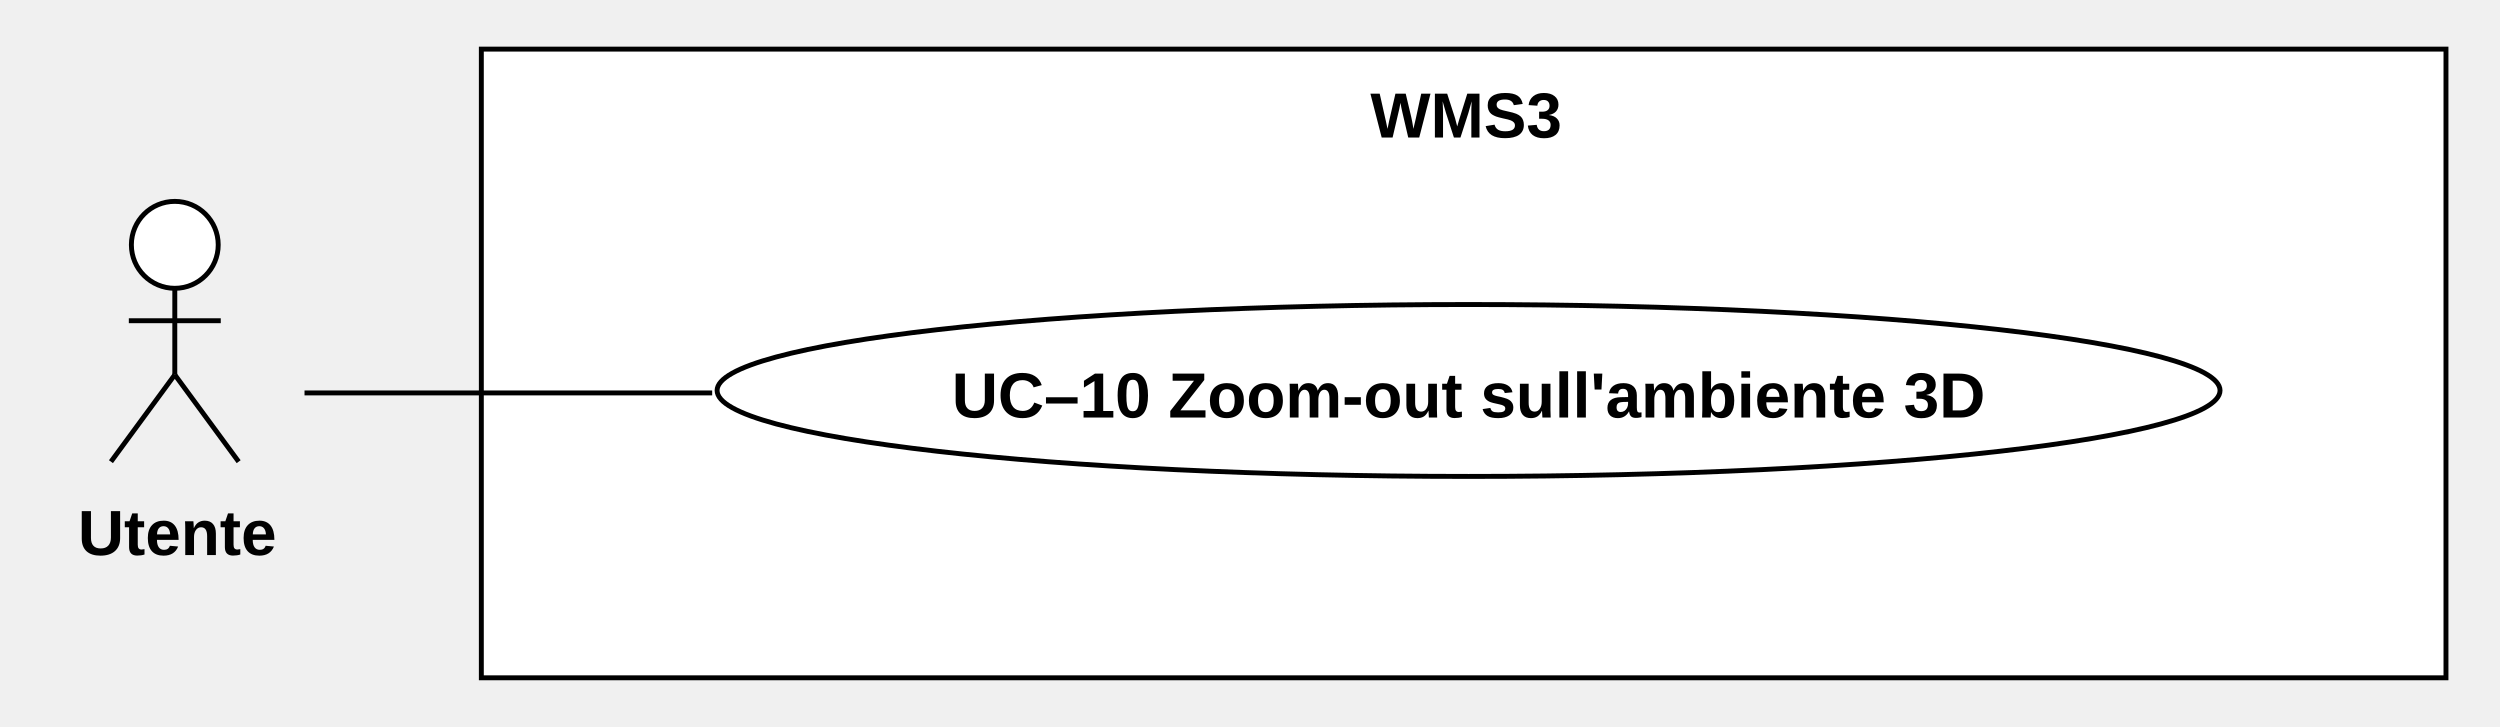
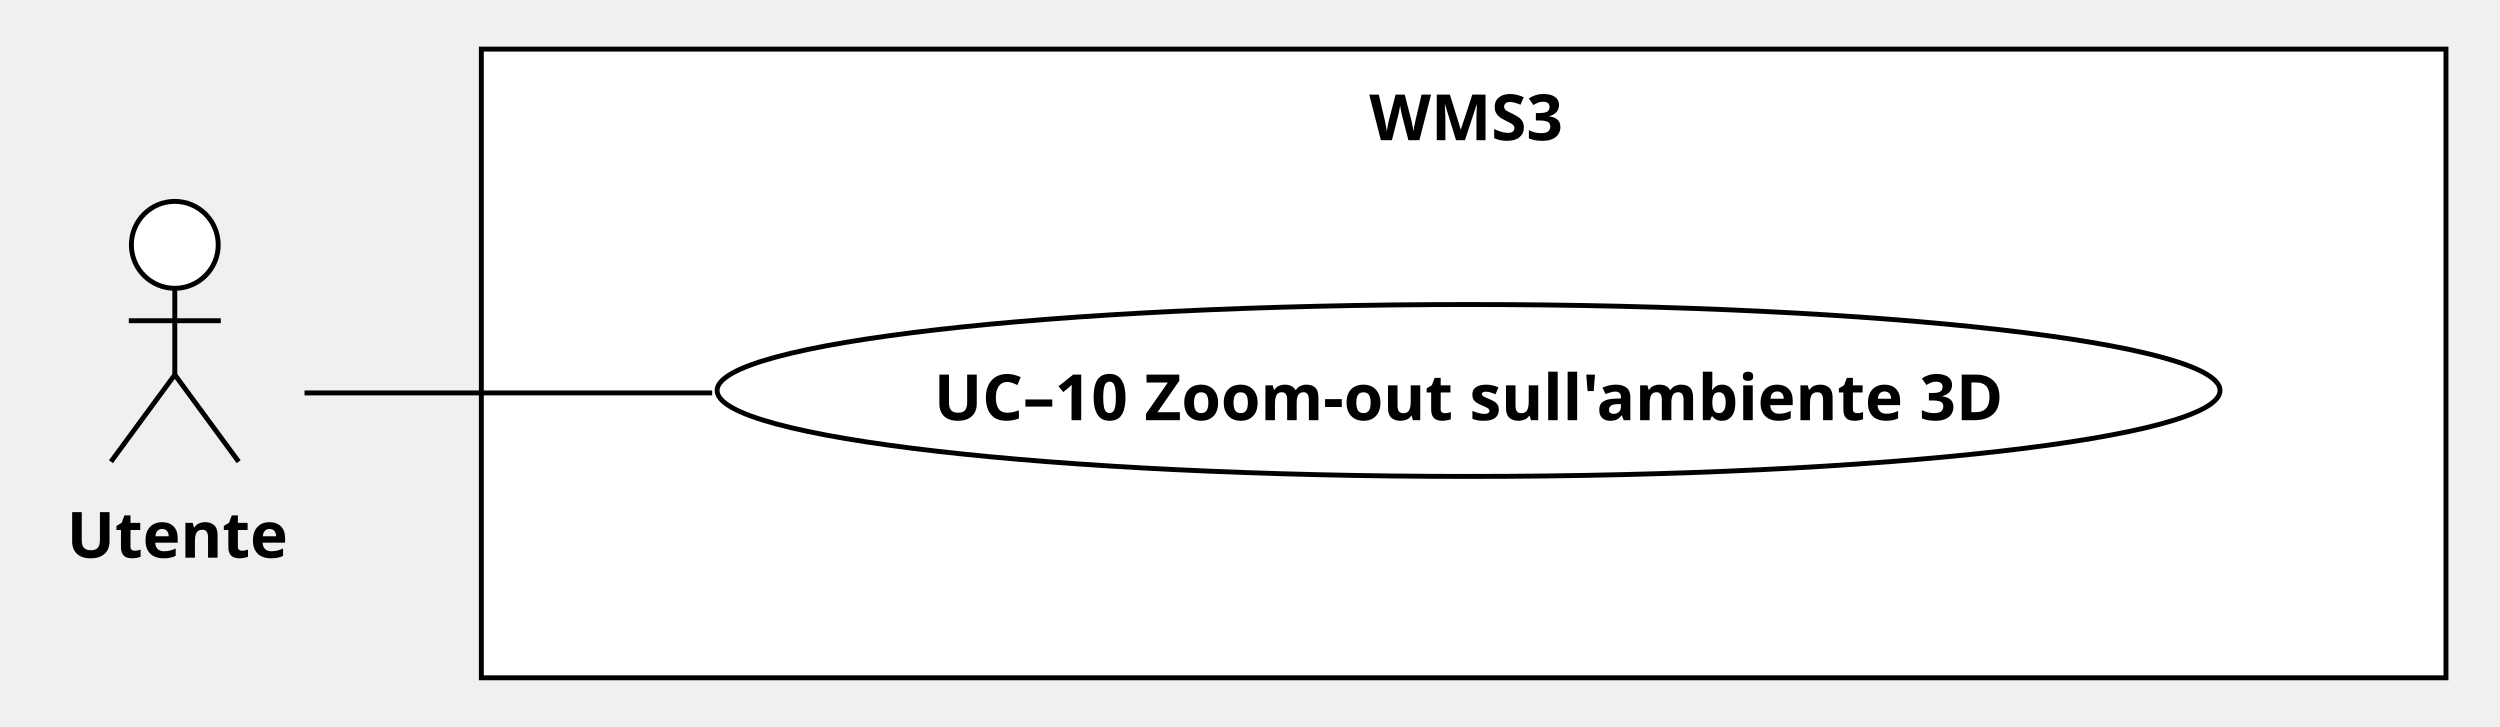
<svg xmlns="http://www.w3.org/2000/svg" version="1.1" width="509" height="148">
  <defs />
  <g>
    <g>
      <rect fill="#ffffff" stroke="none" x="137" y="46" width="400" height="128" transform="matrix(1 0 0 1 -39 -36)" />
    </g>
    <g>
      <path fill="none" stroke="#000000" paint-order="fill stroke markers" d=" M 98 10 L 498 10 L 498 138 L 98 138 L 98 10 Z Z" stroke-miterlimit="10" stroke-dasharray="" />
    </g>
    <g>
      <g>
        <path fill="none" stroke="none" />
-         <text fill="#000000" stroke="none" font-family="Arial" font-size="13px" font-style="normal" font-weight="bold" text-decoration="undefined" x="337.5" y="59.5" text-anchor="middle" dominant-baseline="central" transform="matrix(1 0 0 1 -39 -36)">WMS3</text>
+         <text fill="#000000" stroke="none" font-family="currentFont" font-size="13px" font-style="normal" font-weight="bold" text-decoration="undefined" x="337.5" y="59.5" text-anchor="middle" dominant-baseline="central" transform="matrix(1 0 0 1 -39 -36)">WMS3</text>
      </g>
    </g>
    <g>
      <path fill="#ffffff" stroke="none" paint-order="stroke fill markers" d=" M 26.749 49.85 C 26.749 44.962 30.706 41 35.589 41 C 40.471 41 44.429 44.962 44.429 49.85 C 44.429 54.738 40.471 58.7 35.589 58.7 C 30.706 58.7 26.749 54.738 26.749 49.85 Z" />
    </g>
    <g>
      <path fill="none" stroke="#000000" paint-order="fill stroke markers" d=" M 26.749 49.85 C 26.749 44.962 30.706 41 35.589 41 C 40.471 41 44.429 44.962 44.429 49.85 C 44.429 54.738 40.471 58.7 35.589 58.7 C 30.706 58.7 26.749 54.738 26.749 49.85 Z" stroke-miterlimit="10" stroke-dasharray="" />
    </g>
    <g>
      <path fill="none" stroke="#000000" paint-order="fill stroke markers" d=" M 35.589 58.7 L 35.589 76.3" stroke-miterlimit="10" stroke-dasharray="" />
    </g>
    <g>
      <path fill="none" stroke="#000000" paint-order="fill stroke markers" d=" M 26.229 65.3 L 44.949 65.3" stroke-miterlimit="10" stroke-dasharray="" />
    </g>
    <g>
      <path fill="none" stroke="#000000" paint-order="fill stroke markers" d=" M 35.589 76.3 L 22.589 94" stroke-miterlimit="10" stroke-dasharray="" />
    </g>
    <g>
      <path fill="none" stroke="#000000" paint-order="fill stroke markers" d=" M 35.589 76.3 L 48.589 94" stroke-miterlimit="10" stroke-dasharray="" />
    </g>
    <g>
      <g>
        <path fill="none" stroke="none" />
-         <text fill="#000000" stroke="none" font-family="Arial" font-size="13px" font-style="normal" font-weight="bold" text-decoration="undefined" x="75.089" y="144.5" text-anchor="middle" dominant-baseline="central" transform="matrix(1 0 0 1 -39 -36)">Utente</text>
+         <text fill="#000000" stroke="none" font-family="currentFont" font-size="13px" font-style="normal" font-weight="bold" text-decoration="undefined" x="75.089" y="144.5" text-anchor="middle" dominant-baseline="central" transform="matrix(1 0 0 1 -39 -36)">Utente</text>
      </g>
    </g>
    <g>
      <path fill="none" stroke="#000000" paint-order="fill stroke markers" d=" M 62 80 L 145 80" stroke-miterlimit="10" stroke-dasharray="" />
    </g>
    <g>
      <path fill="#ffffff" stroke="none" paint-order="stroke fill markers" d=" M 146 79.5 C 146 69.835 214.5 62 299 62 C 383.5 62 452 69.835 452 79.5 C 452 89.165 383.5 97 299 97 C 214.5 97 146 89.165 146 79.5 Z" />
    </g>
    <g>
      <path fill="none" stroke="#000000" paint-order="fill stroke markers" d=" M 146 79.5 C 146 69.835 214.5 62 299 62 C 383.5 62 452 69.835 452 79.5 C 452 89.165 383.5 97 299 97 C 214.5 97 146 89.165 146 79.5 Z" stroke-miterlimit="10" stroke-dasharray="" />
    </g>
    <g>
      <g>
        <path fill="none" stroke="none" />
-         <text fill="#000000" stroke="none" font-family="Arial" font-size="13px" font-style="normal" font-weight="bold" text-decoration="undefined" x="338" y="116.5" text-anchor="middle" dominant-baseline="central" transform="matrix(1 0 0 1 -39 -36)">UC–10 Zoom-out sull'ambiente 3D</text>
+         <text fill="#000000" stroke="none" font-family="currentFont" font-size="13px" font-style="normal" font-weight="bold" text-decoration="undefined" x="338" y="116.5" text-anchor="middle" dominant-baseline="central" transform="matrix(1 0 0 1 -39 -36)">UC–10 Zoom-out sull'ambiente 3D</text>
      </g>
    </g>
  </g>
</svg>
